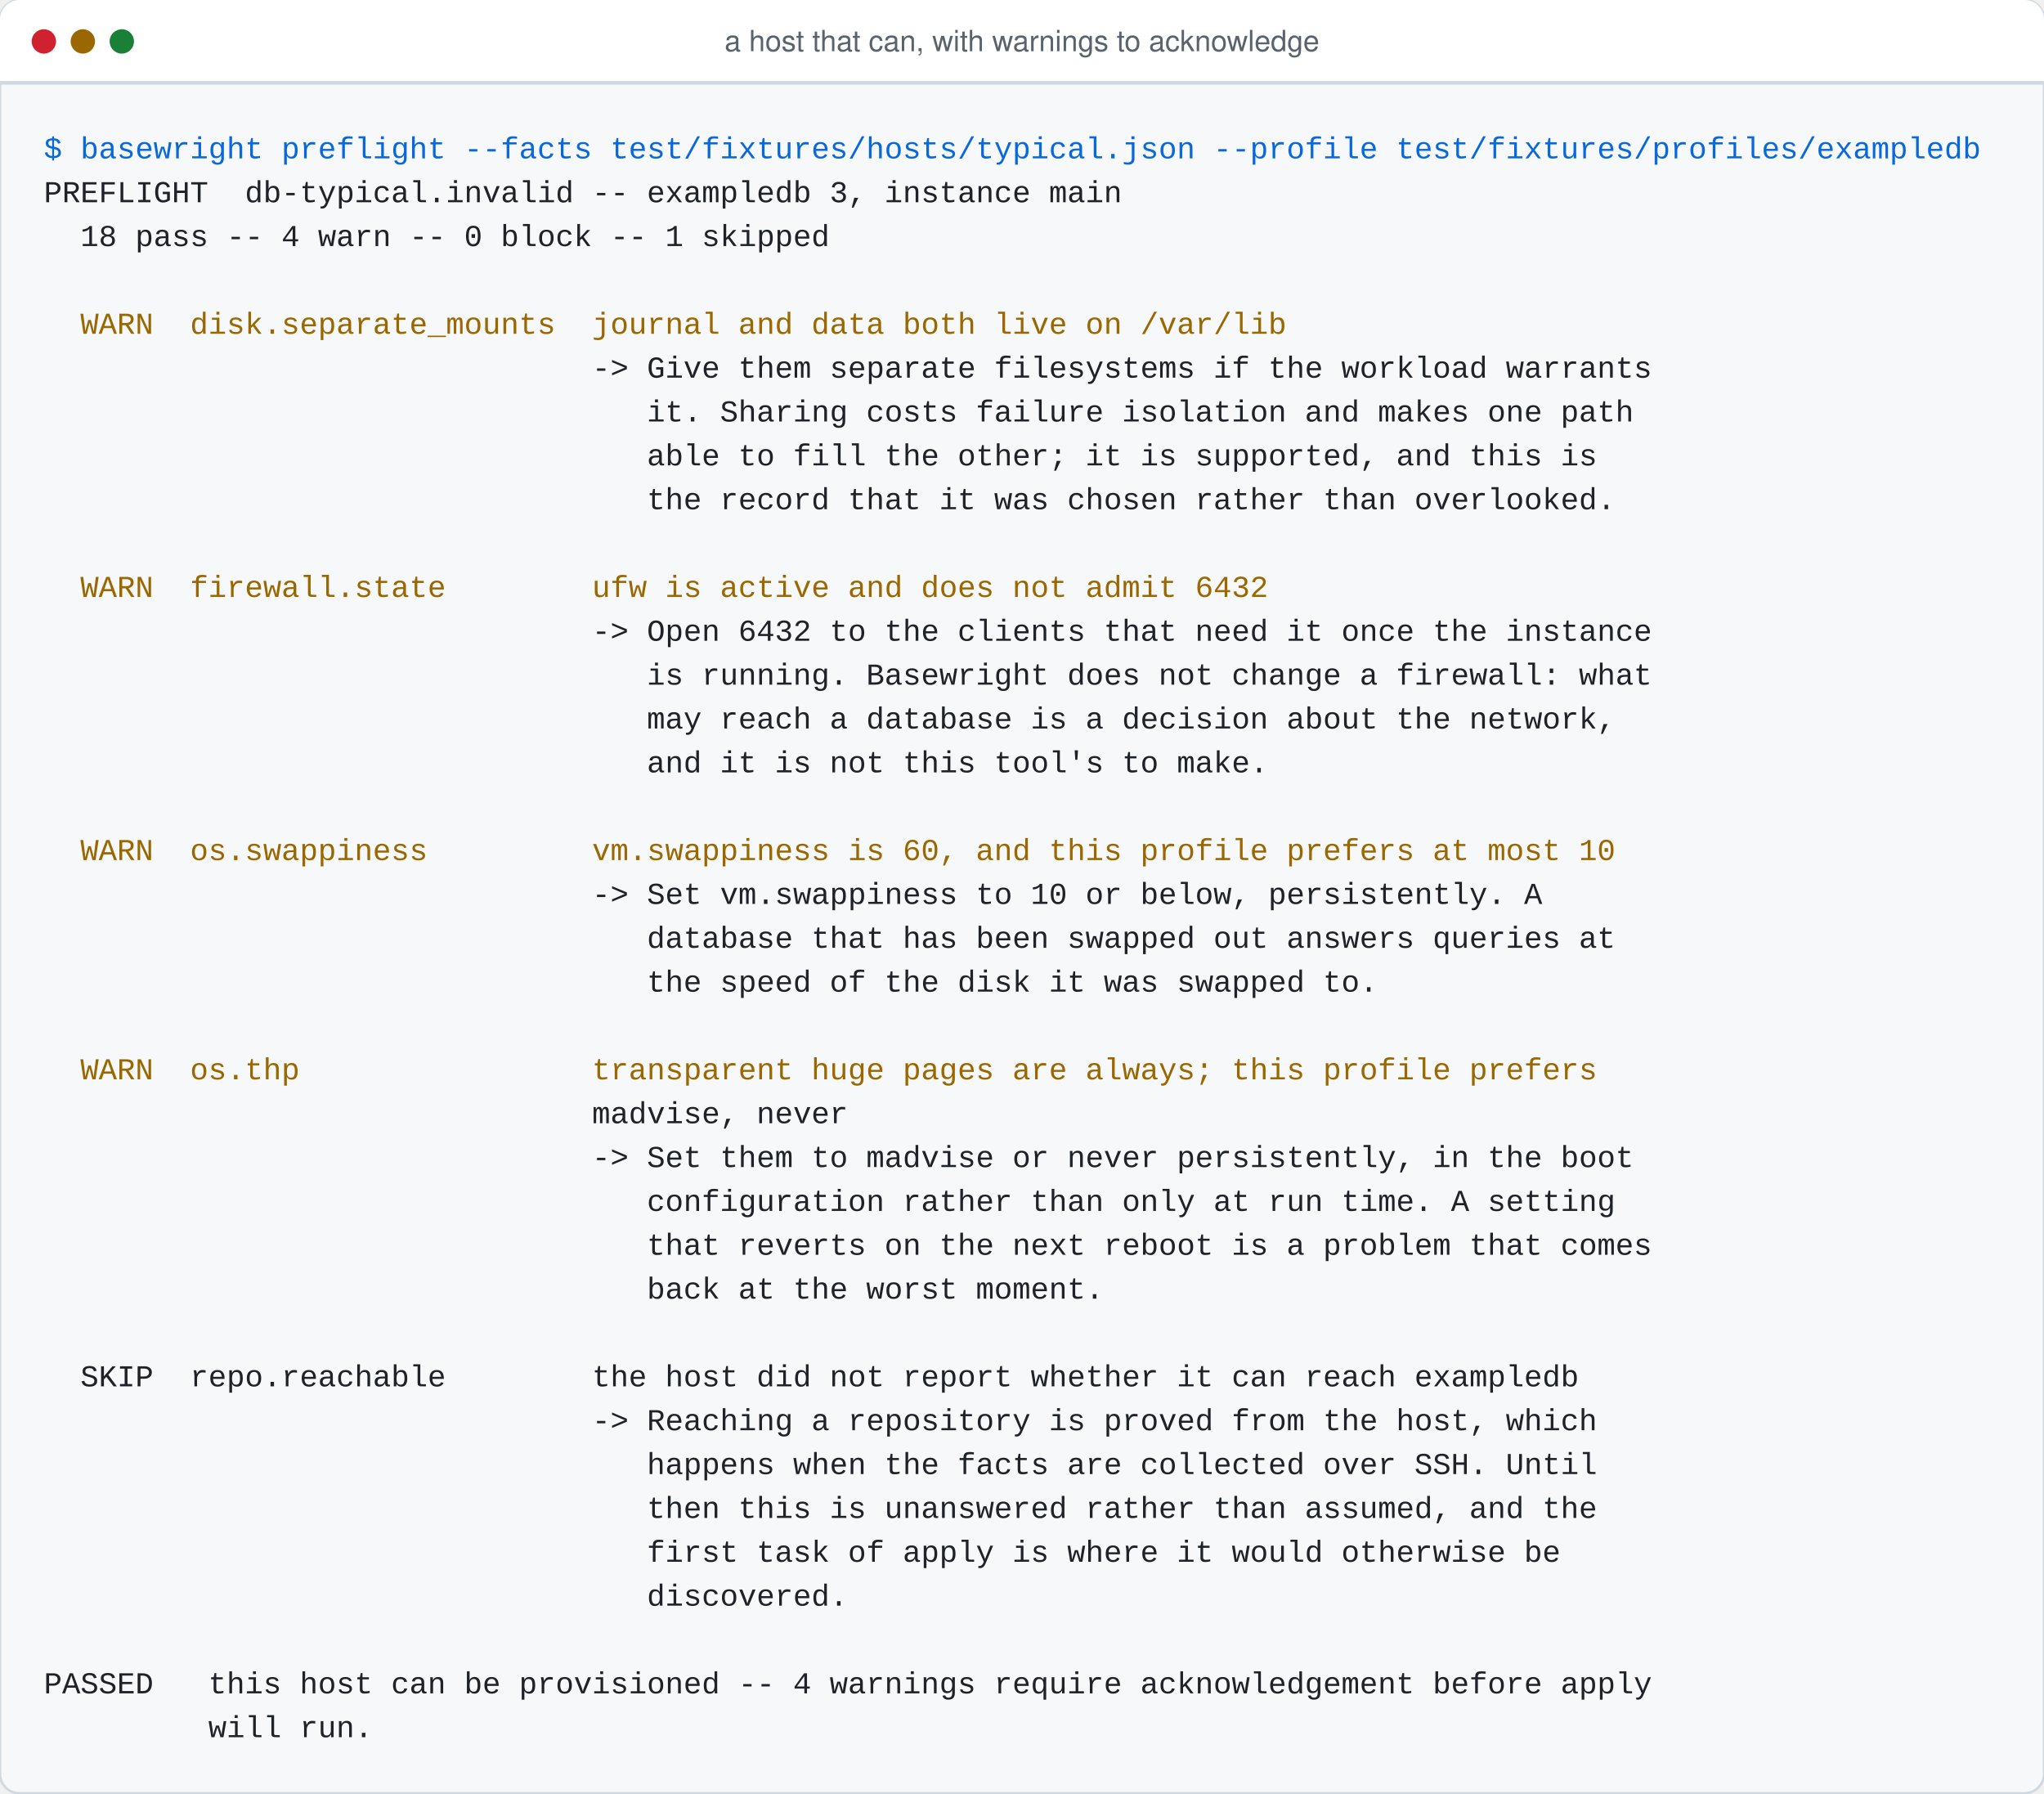
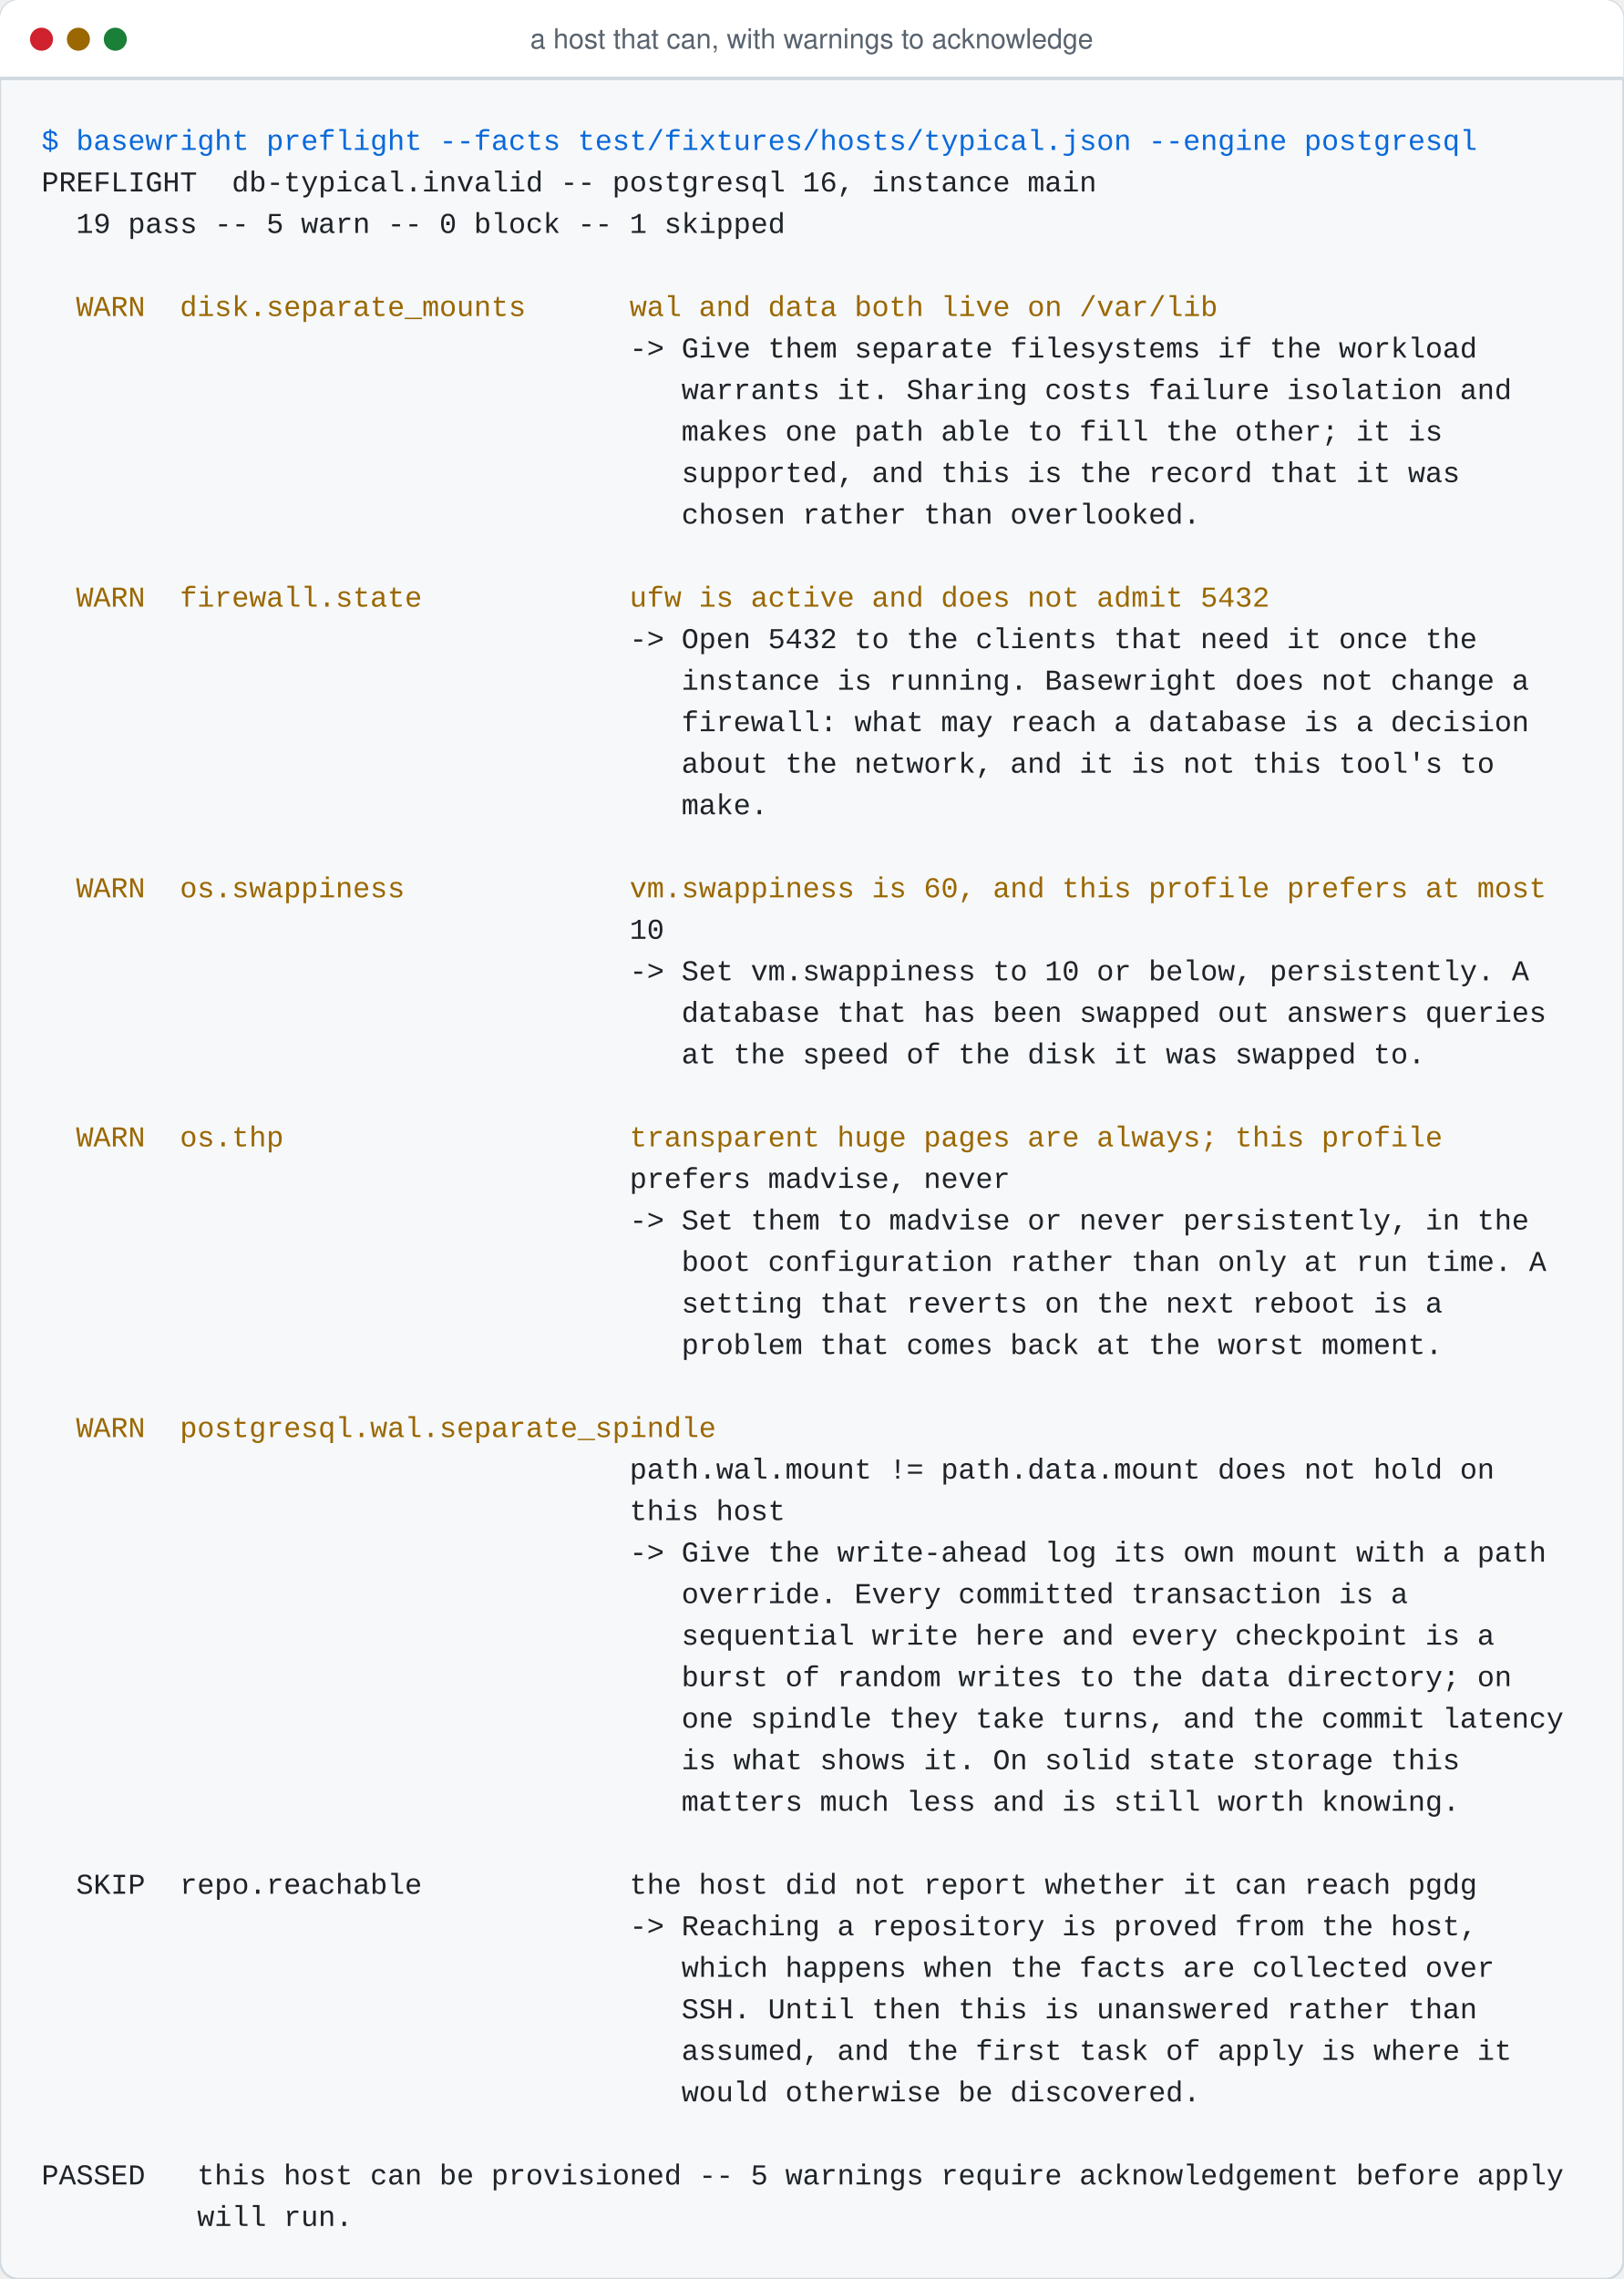
- <svg xmlns="http://www.w3.org/2000/svg" width="839" height="736" viewBox="0 0 839 736" role="img">
+ <svg xmlns="http://www.w3.org/2000/svg" width="704" height="988" viewBox="0 0 704 988" role="img">
  <defs>
    <marker id="arrow" viewBox="0 0 10 10" refX="9" refY="5" markerWidth="6" markerHeight="6" orient="auto">
      <path d="M 0 0 L 10 5 L 0 10 z" fill="context-stroke" />
    </marker>
  </defs>
-   <rect x="0" y="0" width="839" height="736" rx="8" fill="#f6f8fa" stroke="#d1d9e0" stroke-width="1" />
-   <rect x="0" y="0" width="839" height="34" rx="8" fill="#ffffff" stroke="none" stroke-width="1" />
-   <rect x="0" y="26" width="839" height="8" fill="#ffffff" />
-   <line x1="0" y1="34" x2="839" y2="34" stroke="#d1d9e0" stroke-width="1.5" />
+   <rect x="0" y="0" width="704" height="988" rx="8" fill="#f6f8fa" stroke="#d1d9e0" stroke-width="1" />
+   <rect x="0" y="0" width="704" height="34" rx="8" fill="#ffffff" stroke="none" stroke-width="1" />
+   <rect x="0" y="26" width="704" height="8" fill="#ffffff" />
+   <line x1="0" y1="34" x2="704" y2="34" stroke="#d1d9e0" stroke-width="1.5" />
  <circle cx="18" cy="17.0" r="5" fill="#cf222e" />
  <circle cx="34" cy="17.0" r="5" fill="#9a6700" />
  <circle cx="50" cy="17.0" r="5" fill="#1a7f37" />
-   <text x="419.5" y="21.0" fill="#59636e" font-family="-apple-system, BlinkMacSystemFont, 'Segoe UI', Helvetica, Arial, sans-serif" font-size="12" font-weight="normal" text-anchor="middle" letter-spacing="normal" xml:space="preserve">a host that can, with warnings to acknowledge</text>
-   <text x="18" y="65" fill="#0969da" font-family="ui-monospace, SFMono-Regular, Menlo, Consolas, 'Liberation Mono', monospace" font-size="12.5" font-weight="normal" text-anchor="start" letter-spacing="normal" xml:space="preserve">$ basewright preflight --facts test/fixtures/hosts/typical.json --profile test/fixtures/profiles/exampledb</text>
-   <text x="18" y="83" fill="#1f2328" font-family="ui-monospace, SFMono-Regular, Menlo, Consolas, 'Liberation Mono', monospace" font-size="12.5" font-weight="normal" text-anchor="start" letter-spacing="normal" xml:space="preserve">PREFLIGHT  db-typical.invalid -- exampledb 3, instance main</text>
-   <text x="18" y="101" fill="#1f2328" font-family="ui-monospace, SFMono-Regular, Menlo, Consolas, 'Liberation Mono', monospace" font-size="12.5" font-weight="normal" text-anchor="start" letter-spacing="normal" xml:space="preserve">  18 pass -- 4 warn -- 0 block -- 1 skipped</text>
+   <text x="352.0" y="21.0" fill="#59636e" font-family="-apple-system, BlinkMacSystemFont, 'Segoe UI', Helvetica, Arial, sans-serif" font-size="12" font-weight="normal" text-anchor="middle" letter-spacing="normal" xml:space="preserve">a host that can, with warnings to acknowledge</text>
+   <text x="18" y="65" fill="#0969da" font-family="ui-monospace, SFMono-Regular, Menlo, Consolas, 'Liberation Mono', monospace" font-size="12.5" font-weight="normal" text-anchor="start" letter-spacing="normal" xml:space="preserve">$ basewright preflight --facts test/fixtures/hosts/typical.json --engine postgresql</text>
+   <text x="18" y="83" fill="#1f2328" font-family="ui-monospace, SFMono-Regular, Menlo, Consolas, 'Liberation Mono', monospace" font-size="12.5" font-weight="normal" text-anchor="start" letter-spacing="normal" xml:space="preserve">PREFLIGHT  db-typical.invalid -- postgresql 16, instance main</text>
+   <text x="18" y="101" fill="#1f2328" font-family="ui-monospace, SFMono-Regular, Menlo, Consolas, 'Liberation Mono', monospace" font-size="12.5" font-weight="normal" text-anchor="start" letter-spacing="normal" xml:space="preserve">  19 pass -- 5 warn -- 0 block -- 1 skipped</text>
  <text x="18" y="119" fill="#1f2328" font-family="ui-monospace, SFMono-Regular, Menlo, Consolas, 'Liberation Mono', monospace" font-size="12.5" font-weight="normal" text-anchor="start" letter-spacing="normal" xml:space="preserve" />
-   <text x="18" y="137" fill="#9a6700" font-family="ui-monospace, SFMono-Regular, Menlo, Consolas, 'Liberation Mono', monospace" font-size="12.5" font-weight="normal" text-anchor="start" letter-spacing="normal" xml:space="preserve">  WARN  disk.separate_mounts  journal and data both live on /var/lib</text>
-   <text x="18" y="155" fill="#1f2328" font-family="ui-monospace, SFMono-Regular, Menlo, Consolas, 'Liberation Mono', monospace" font-size="12.5" font-weight="normal" text-anchor="start" letter-spacing="normal" xml:space="preserve">                              -&gt; Give them separate filesystems if the workload warrants</text>
-   <text x="18" y="173" fill="#1f2328" font-family="ui-monospace, SFMono-Regular, Menlo, Consolas, 'Liberation Mono', monospace" font-size="12.5" font-weight="normal" text-anchor="start" letter-spacing="normal" xml:space="preserve">                                 it. Sharing costs failure isolation and makes one path</text>
-   <text x="18" y="191" fill="#1f2328" font-family="ui-monospace, SFMono-Regular, Menlo, Consolas, 'Liberation Mono', monospace" font-size="12.5" font-weight="normal" text-anchor="start" letter-spacing="normal" xml:space="preserve">                                 able to fill the other; it is supported, and this is</text>
-   <text x="18" y="209" fill="#1f2328" font-family="ui-monospace, SFMono-Regular, Menlo, Consolas, 'Liberation Mono', monospace" font-size="12.5" font-weight="normal" text-anchor="start" letter-spacing="normal" xml:space="preserve">                                 the record that it was chosen rather than overlooked.</text>
-   <text x="18" y="227" fill="#1f2328" font-family="ui-monospace, SFMono-Regular, Menlo, Consolas, 'Liberation Mono', monospace" font-size="12.5" font-weight="normal" text-anchor="start" letter-spacing="normal" xml:space="preserve" />
-   <text x="18" y="245" fill="#9a6700" font-family="ui-monospace, SFMono-Regular, Menlo, Consolas, 'Liberation Mono', monospace" font-size="12.5" font-weight="normal" text-anchor="start" letter-spacing="normal" xml:space="preserve">  WARN  firewall.state        ufw is active and does not admit 6432</text>
-   <text x="18" y="263" fill="#1f2328" font-family="ui-monospace, SFMono-Regular, Menlo, Consolas, 'Liberation Mono', monospace" font-size="12.5" font-weight="normal" text-anchor="start" letter-spacing="normal" xml:space="preserve">                              -&gt; Open 6432 to the clients that need it once the instance</text>
-   <text x="18" y="281" fill="#1f2328" font-family="ui-monospace, SFMono-Regular, Menlo, Consolas, 'Liberation Mono', monospace" font-size="12.5" font-weight="normal" text-anchor="start" letter-spacing="normal" xml:space="preserve">                                 is running. Basewright does not change a firewall: what</text>
-   <text x="18" y="299" fill="#1f2328" font-family="ui-monospace, SFMono-Regular, Menlo, Consolas, 'Liberation Mono', monospace" font-size="12.5" font-weight="normal" text-anchor="start" letter-spacing="normal" xml:space="preserve">                                 may reach a database is a decision about the network,</text>
-   <text x="18" y="317" fill="#1f2328" font-family="ui-monospace, SFMono-Regular, Menlo, Consolas, 'Liberation Mono', monospace" font-size="12.5" font-weight="normal" text-anchor="start" letter-spacing="normal" xml:space="preserve">                                 and it is not this tool's to make.</text>
-   <text x="18" y="335" fill="#1f2328" font-family="ui-monospace, SFMono-Regular, Menlo, Consolas, 'Liberation Mono', monospace" font-size="12.5" font-weight="normal" text-anchor="start" letter-spacing="normal" xml:space="preserve" />
-   <text x="18" y="353" fill="#9a6700" font-family="ui-monospace, SFMono-Regular, Menlo, Consolas, 'Liberation Mono', monospace" font-size="12.5" font-weight="normal" text-anchor="start" letter-spacing="normal" xml:space="preserve">  WARN  os.swappiness         vm.swappiness is 60, and this profile prefers at most 10</text>
-   <text x="18" y="371" fill="#1f2328" font-family="ui-monospace, SFMono-Regular, Menlo, Consolas, 'Liberation Mono', monospace" font-size="12.5" font-weight="normal" text-anchor="start" letter-spacing="normal" xml:space="preserve">                              -&gt; Set vm.swappiness to 10 or below, persistently. A</text>
-   <text x="18" y="389" fill="#1f2328" font-family="ui-monospace, SFMono-Regular, Menlo, Consolas, 'Liberation Mono', monospace" font-size="12.5" font-weight="normal" text-anchor="start" letter-spacing="normal" xml:space="preserve">                                 database that has been swapped out answers queries at</text>
-   <text x="18" y="407" fill="#1f2328" font-family="ui-monospace, SFMono-Regular, Menlo, Consolas, 'Liberation Mono', monospace" font-size="12.5" font-weight="normal" text-anchor="start" letter-spacing="normal" xml:space="preserve">                                 the speed of the disk it was swapped to.</text>
-   <text x="18" y="425" fill="#1f2328" font-family="ui-monospace, SFMono-Regular, Menlo, Consolas, 'Liberation Mono', monospace" font-size="12.5" font-weight="normal" text-anchor="start" letter-spacing="normal" xml:space="preserve" />
-   <text x="18" y="443" fill="#9a6700" font-family="ui-monospace, SFMono-Regular, Menlo, Consolas, 'Liberation Mono', monospace" font-size="12.5" font-weight="normal" text-anchor="start" letter-spacing="normal" xml:space="preserve">  WARN  os.thp                transparent huge pages are always; this profile prefers</text>
-   <text x="18" y="461" fill="#1f2328" font-family="ui-monospace, SFMono-Regular, Menlo, Consolas, 'Liberation Mono', monospace" font-size="12.5" font-weight="normal" text-anchor="start" letter-spacing="normal" xml:space="preserve">                              madvise, never</text>
-   <text x="18" y="479" fill="#1f2328" font-family="ui-monospace, SFMono-Regular, Menlo, Consolas, 'Liberation Mono', monospace" font-size="12.5" font-weight="normal" text-anchor="start" letter-spacing="normal" xml:space="preserve">                              -&gt; Set them to madvise or never persistently, in the boot</text>
-   <text x="18" y="497" fill="#1f2328" font-family="ui-monospace, SFMono-Regular, Menlo, Consolas, 'Liberation Mono', monospace" font-size="12.5" font-weight="normal" text-anchor="start" letter-spacing="normal" xml:space="preserve">                                 configuration rather than only at run time. A setting</text>
-   <text x="18" y="515" fill="#1f2328" font-family="ui-monospace, SFMono-Regular, Menlo, Consolas, 'Liberation Mono', monospace" font-size="12.5" font-weight="normal" text-anchor="start" letter-spacing="normal" xml:space="preserve">                                 that reverts on the next reboot is a problem that comes</text>
-   <text x="18" y="533" fill="#1f2328" font-family="ui-monospace, SFMono-Regular, Menlo, Consolas, 'Liberation Mono', monospace" font-size="12.5" font-weight="normal" text-anchor="start" letter-spacing="normal" xml:space="preserve">                                 back at the worst moment.</text>
-   <text x="18" y="551" fill="#1f2328" font-family="ui-monospace, SFMono-Regular, Menlo, Consolas, 'Liberation Mono', monospace" font-size="12.5" font-weight="normal" text-anchor="start" letter-spacing="normal" xml:space="preserve" />
-   <text x="18" y="569" fill="#1f2328" font-family="ui-monospace, SFMono-Regular, Menlo, Consolas, 'Liberation Mono', monospace" font-size="12.5" font-weight="normal" text-anchor="start" letter-spacing="normal" xml:space="preserve">  SKIP  repo.reachable        the host did not report whether it can reach exampledb</text>
-   <text x="18" y="587" fill="#1f2328" font-family="ui-monospace, SFMono-Regular, Menlo, Consolas, 'Liberation Mono', monospace" font-size="12.5" font-weight="normal" text-anchor="start" letter-spacing="normal" xml:space="preserve">                              -&gt; Reaching a repository is proved from the host, which</text>
-   <text x="18" y="605" fill="#1f2328" font-family="ui-monospace, SFMono-Regular, Menlo, Consolas, 'Liberation Mono', monospace" font-size="12.5" font-weight="normal" text-anchor="start" letter-spacing="normal" xml:space="preserve">                                 happens when the facts are collected over SSH. Until</text>
-   <text x="18" y="623" fill="#1f2328" font-family="ui-monospace, SFMono-Regular, Menlo, Consolas, 'Liberation Mono', monospace" font-size="12.5" font-weight="normal" text-anchor="start" letter-spacing="normal" xml:space="preserve">                                 then this is unanswered rather than assumed, and the</text>
-   <text x="18" y="641" fill="#1f2328" font-family="ui-monospace, SFMono-Regular, Menlo, Consolas, 'Liberation Mono', monospace" font-size="12.5" font-weight="normal" text-anchor="start" letter-spacing="normal" xml:space="preserve">                                 first task of apply is where it would otherwise be</text>
-   <text x="18" y="659" fill="#1f2328" font-family="ui-monospace, SFMono-Regular, Menlo, Consolas, 'Liberation Mono', monospace" font-size="12.5" font-weight="normal" text-anchor="start" letter-spacing="normal" xml:space="preserve">                                 discovered.</text>
-   <text x="18" y="677" fill="#1f2328" font-family="ui-monospace, SFMono-Regular, Menlo, Consolas, 'Liberation Mono', monospace" font-size="12.5" font-weight="normal" text-anchor="start" letter-spacing="normal" xml:space="preserve" />
-   <text x="18" y="695" fill="#1f2328" font-family="ui-monospace, SFMono-Regular, Menlo, Consolas, 'Liberation Mono', monospace" font-size="12.5" font-weight="normal" text-anchor="start" letter-spacing="normal" xml:space="preserve">PASSED   this host can be provisioned -- 4 warnings require acknowledgement before apply</text>
-   <text x="18" y="713" fill="#1f2328" font-family="ui-monospace, SFMono-Regular, Menlo, Consolas, 'Liberation Mono', monospace" font-size="12.5" font-weight="normal" text-anchor="start" letter-spacing="normal" xml:space="preserve">         will run.</text>
+   <text x="18" y="137" fill="#9a6700" font-family="ui-monospace, SFMono-Regular, Menlo, Consolas, 'Liberation Mono', monospace" font-size="12.5" font-weight="normal" text-anchor="start" letter-spacing="normal" xml:space="preserve">  WARN  disk.separate_mounts      wal and data both live on /var/lib</text>
+   <text x="18" y="155" fill="#1f2328" font-family="ui-monospace, SFMono-Regular, Menlo, Consolas, 'Liberation Mono', monospace" font-size="12.5" font-weight="normal" text-anchor="start" letter-spacing="normal" xml:space="preserve">                                  -&gt; Give them separate filesystems if the workload</text>
+   <text x="18" y="173" fill="#1f2328" font-family="ui-monospace, SFMono-Regular, Menlo, Consolas, 'Liberation Mono', monospace" font-size="12.5" font-weight="normal" text-anchor="start" letter-spacing="normal" xml:space="preserve">                                     warrants it. Sharing costs failure isolation and</text>
+   <text x="18" y="191" fill="#1f2328" font-family="ui-monospace, SFMono-Regular, Menlo, Consolas, 'Liberation Mono', monospace" font-size="12.5" font-weight="normal" text-anchor="start" letter-spacing="normal" xml:space="preserve">                                     makes one path able to fill the other; it is</text>
+   <text x="18" y="209" fill="#1f2328" font-family="ui-monospace, SFMono-Regular, Menlo, Consolas, 'Liberation Mono', monospace" font-size="12.5" font-weight="normal" text-anchor="start" letter-spacing="normal" xml:space="preserve">                                     supported, and this is the record that it was</text>
+   <text x="18" y="227" fill="#1f2328" font-family="ui-monospace, SFMono-Regular, Menlo, Consolas, 'Liberation Mono', monospace" font-size="12.5" font-weight="normal" text-anchor="start" letter-spacing="normal" xml:space="preserve">                                     chosen rather than overlooked.</text>
+   <text x="18" y="245" fill="#1f2328" font-family="ui-monospace, SFMono-Regular, Menlo, Consolas, 'Liberation Mono', monospace" font-size="12.5" font-weight="normal" text-anchor="start" letter-spacing="normal" xml:space="preserve" />
+   <text x="18" y="263" fill="#9a6700" font-family="ui-monospace, SFMono-Regular, Menlo, Consolas, 'Liberation Mono', monospace" font-size="12.5" font-weight="normal" text-anchor="start" letter-spacing="normal" xml:space="preserve">  WARN  firewall.state            ufw is active and does not admit 5432</text>
+   <text x="18" y="281" fill="#1f2328" font-family="ui-monospace, SFMono-Regular, Menlo, Consolas, 'Liberation Mono', monospace" font-size="12.5" font-weight="normal" text-anchor="start" letter-spacing="normal" xml:space="preserve">                                  -&gt; Open 5432 to the clients that need it once the</text>
+   <text x="18" y="299" fill="#1f2328" font-family="ui-monospace, SFMono-Regular, Menlo, Consolas, 'Liberation Mono', monospace" font-size="12.5" font-weight="normal" text-anchor="start" letter-spacing="normal" xml:space="preserve">                                     instance is running. Basewright does not change a</text>
+   <text x="18" y="317" fill="#1f2328" font-family="ui-monospace, SFMono-Regular, Menlo, Consolas, 'Liberation Mono', monospace" font-size="12.5" font-weight="normal" text-anchor="start" letter-spacing="normal" xml:space="preserve">                                     firewall: what may reach a database is a decision</text>
+   <text x="18" y="335" fill="#1f2328" font-family="ui-monospace, SFMono-Regular, Menlo, Consolas, 'Liberation Mono', monospace" font-size="12.5" font-weight="normal" text-anchor="start" letter-spacing="normal" xml:space="preserve">                                     about the network, and it is not this tool's to</text>
+   <text x="18" y="353" fill="#1f2328" font-family="ui-monospace, SFMono-Regular, Menlo, Consolas, 'Liberation Mono', monospace" font-size="12.5" font-weight="normal" text-anchor="start" letter-spacing="normal" xml:space="preserve">                                     make.</text>
+   <text x="18" y="371" fill="#1f2328" font-family="ui-monospace, SFMono-Regular, Menlo, Consolas, 'Liberation Mono', monospace" font-size="12.5" font-weight="normal" text-anchor="start" letter-spacing="normal" xml:space="preserve" />
+   <text x="18" y="389" fill="#9a6700" font-family="ui-monospace, SFMono-Regular, Menlo, Consolas, 'Liberation Mono', monospace" font-size="12.5" font-weight="normal" text-anchor="start" letter-spacing="normal" xml:space="preserve">  WARN  os.swappiness             vm.swappiness is 60, and this profile prefers at most</text>
+   <text x="18" y="407" fill="#1f2328" font-family="ui-monospace, SFMono-Regular, Menlo, Consolas, 'Liberation Mono', monospace" font-size="12.5" font-weight="normal" text-anchor="start" letter-spacing="normal" xml:space="preserve">                                  10</text>
+   <text x="18" y="425" fill="#1f2328" font-family="ui-monospace, SFMono-Regular, Menlo, Consolas, 'Liberation Mono', monospace" font-size="12.5" font-weight="normal" text-anchor="start" letter-spacing="normal" xml:space="preserve">                                  -&gt; Set vm.swappiness to 10 or below, persistently. A</text>
+   <text x="18" y="443" fill="#1f2328" font-family="ui-monospace, SFMono-Regular, Menlo, Consolas, 'Liberation Mono', monospace" font-size="12.5" font-weight="normal" text-anchor="start" letter-spacing="normal" xml:space="preserve">                                     database that has been swapped out answers queries</text>
+   <text x="18" y="461" fill="#1f2328" font-family="ui-monospace, SFMono-Regular, Menlo, Consolas, 'Liberation Mono', monospace" font-size="12.5" font-weight="normal" text-anchor="start" letter-spacing="normal" xml:space="preserve">                                     at the speed of the disk it was swapped to.</text>
+   <text x="18" y="479" fill="#1f2328" font-family="ui-monospace, SFMono-Regular, Menlo, Consolas, 'Liberation Mono', monospace" font-size="12.5" font-weight="normal" text-anchor="start" letter-spacing="normal" xml:space="preserve" />
+   <text x="18" y="497" fill="#9a6700" font-family="ui-monospace, SFMono-Regular, Menlo, Consolas, 'Liberation Mono', monospace" font-size="12.5" font-weight="normal" text-anchor="start" letter-spacing="normal" xml:space="preserve">  WARN  os.thp                    transparent huge pages are always; this profile</text>
+   <text x="18" y="515" fill="#1f2328" font-family="ui-monospace, SFMono-Regular, Menlo, Consolas, 'Liberation Mono', monospace" font-size="12.5" font-weight="normal" text-anchor="start" letter-spacing="normal" xml:space="preserve">                                  prefers madvise, never</text>
+   <text x="18" y="533" fill="#1f2328" font-family="ui-monospace, SFMono-Regular, Menlo, Consolas, 'Liberation Mono', monospace" font-size="12.5" font-weight="normal" text-anchor="start" letter-spacing="normal" xml:space="preserve">                                  -&gt; Set them to madvise or never persistently, in the</text>
+   <text x="18" y="551" fill="#1f2328" font-family="ui-monospace, SFMono-Regular, Menlo, Consolas, 'Liberation Mono', monospace" font-size="12.5" font-weight="normal" text-anchor="start" letter-spacing="normal" xml:space="preserve">                                     boot configuration rather than only at run time. A</text>
+   <text x="18" y="569" fill="#1f2328" font-family="ui-monospace, SFMono-Regular, Menlo, Consolas, 'Liberation Mono', monospace" font-size="12.5" font-weight="normal" text-anchor="start" letter-spacing="normal" xml:space="preserve">                                     setting that reverts on the next reboot is a</text>
+   <text x="18" y="587" fill="#1f2328" font-family="ui-monospace, SFMono-Regular, Menlo, Consolas, 'Liberation Mono', monospace" font-size="12.5" font-weight="normal" text-anchor="start" letter-spacing="normal" xml:space="preserve">                                     problem that comes back at the worst moment.</text>
+   <text x="18" y="605" fill="#1f2328" font-family="ui-monospace, SFMono-Regular, Menlo, Consolas, 'Liberation Mono', monospace" font-size="12.5" font-weight="normal" text-anchor="start" letter-spacing="normal" xml:space="preserve" />
+   <text x="18" y="623" fill="#9a6700" font-family="ui-monospace, SFMono-Regular, Menlo, Consolas, 'Liberation Mono', monospace" font-size="12.5" font-weight="normal" text-anchor="start" letter-spacing="normal" xml:space="preserve">  WARN  postgresql.wal.separate_spindle</text>
+   <text x="18" y="641" fill="#1f2328" font-family="ui-monospace, SFMono-Regular, Menlo, Consolas, 'Liberation Mono', monospace" font-size="12.5" font-weight="normal" text-anchor="start" letter-spacing="normal" xml:space="preserve">                                  path.wal.mount != path.data.mount does not hold on</text>
+   <text x="18" y="659" fill="#1f2328" font-family="ui-monospace, SFMono-Regular, Menlo, Consolas, 'Liberation Mono', monospace" font-size="12.5" font-weight="normal" text-anchor="start" letter-spacing="normal" xml:space="preserve">                                  this host</text>
+   <text x="18" y="677" fill="#1f2328" font-family="ui-monospace, SFMono-Regular, Menlo, Consolas, 'Liberation Mono', monospace" font-size="12.5" font-weight="normal" text-anchor="start" letter-spacing="normal" xml:space="preserve">                                  -&gt; Give the write-ahead log its own mount with a path</text>
+   <text x="18" y="695" fill="#1f2328" font-family="ui-monospace, SFMono-Regular, Menlo, Consolas, 'Liberation Mono', monospace" font-size="12.5" font-weight="normal" text-anchor="start" letter-spacing="normal" xml:space="preserve">                                     override. Every committed transaction is a</text>
+   <text x="18" y="713" fill="#1f2328" font-family="ui-monospace, SFMono-Regular, Menlo, Consolas, 'Liberation Mono', monospace" font-size="12.5" font-weight="normal" text-anchor="start" letter-spacing="normal" xml:space="preserve">                                     sequential write here and every checkpoint is a</text>
+   <text x="18" y="731" fill="#1f2328" font-family="ui-monospace, SFMono-Regular, Menlo, Consolas, 'Liberation Mono', monospace" font-size="12.5" font-weight="normal" text-anchor="start" letter-spacing="normal" xml:space="preserve">                                     burst of random writes to the data directory; on</text>
+   <text x="18" y="749" fill="#1f2328" font-family="ui-monospace, SFMono-Regular, Menlo, Consolas, 'Liberation Mono', monospace" font-size="12.5" font-weight="normal" text-anchor="start" letter-spacing="normal" xml:space="preserve">                                     one spindle they take turns, and the commit latency</text>
+   <text x="18" y="767" fill="#1f2328" font-family="ui-monospace, SFMono-Regular, Menlo, Consolas, 'Liberation Mono', monospace" font-size="12.5" font-weight="normal" text-anchor="start" letter-spacing="normal" xml:space="preserve">                                     is what shows it. On solid state storage this</text>
+   <text x="18" y="785" fill="#1f2328" font-family="ui-monospace, SFMono-Regular, Menlo, Consolas, 'Liberation Mono', monospace" font-size="12.5" font-weight="normal" text-anchor="start" letter-spacing="normal" xml:space="preserve">                                     matters much less and is still worth knowing.</text>
+   <text x="18" y="803" fill="#1f2328" font-family="ui-monospace, SFMono-Regular, Menlo, Consolas, 'Liberation Mono', monospace" font-size="12.5" font-weight="normal" text-anchor="start" letter-spacing="normal" xml:space="preserve" />
+   <text x="18" y="821" fill="#1f2328" font-family="ui-monospace, SFMono-Regular, Menlo, Consolas, 'Liberation Mono', monospace" font-size="12.5" font-weight="normal" text-anchor="start" letter-spacing="normal" xml:space="preserve">  SKIP  repo.reachable            the host did not report whether it can reach pgdg</text>
+   <text x="18" y="839" fill="#1f2328" font-family="ui-monospace, SFMono-Regular, Menlo, Consolas, 'Liberation Mono', monospace" font-size="12.5" font-weight="normal" text-anchor="start" letter-spacing="normal" xml:space="preserve">                                  -&gt; Reaching a repository is proved from the host,</text>
+   <text x="18" y="857" fill="#1f2328" font-family="ui-monospace, SFMono-Regular, Menlo, Consolas, 'Liberation Mono', monospace" font-size="12.5" font-weight="normal" text-anchor="start" letter-spacing="normal" xml:space="preserve">                                     which happens when the facts are collected over</text>
+   <text x="18" y="875" fill="#1f2328" font-family="ui-monospace, SFMono-Regular, Menlo, Consolas, 'Liberation Mono', monospace" font-size="12.5" font-weight="normal" text-anchor="start" letter-spacing="normal" xml:space="preserve">                                     SSH. Until then this is unanswered rather than</text>
+   <text x="18" y="893" fill="#1f2328" font-family="ui-monospace, SFMono-Regular, Menlo, Consolas, 'Liberation Mono', monospace" font-size="12.5" font-weight="normal" text-anchor="start" letter-spacing="normal" xml:space="preserve">                                     assumed, and the first task of apply is where it</text>
+   <text x="18" y="911" fill="#1f2328" font-family="ui-monospace, SFMono-Regular, Menlo, Consolas, 'Liberation Mono', monospace" font-size="12.5" font-weight="normal" text-anchor="start" letter-spacing="normal" xml:space="preserve">                                     would otherwise be discovered.</text>
+   <text x="18" y="929" fill="#1f2328" font-family="ui-monospace, SFMono-Regular, Menlo, Consolas, 'Liberation Mono', monospace" font-size="12.5" font-weight="normal" text-anchor="start" letter-spacing="normal" xml:space="preserve" />
+   <text x="18" y="947" fill="#1f2328" font-family="ui-monospace, SFMono-Regular, Menlo, Consolas, 'Liberation Mono', monospace" font-size="12.5" font-weight="normal" text-anchor="start" letter-spacing="normal" xml:space="preserve">PASSED   this host can be provisioned -- 5 warnings require acknowledgement before apply</text>
+   <text x="18" y="965" fill="#1f2328" font-family="ui-monospace, SFMono-Regular, Menlo, Consolas, 'Liberation Mono', monospace" font-size="12.5" font-weight="normal" text-anchor="start" letter-spacing="normal" xml:space="preserve">         will run.</text>
</svg>
